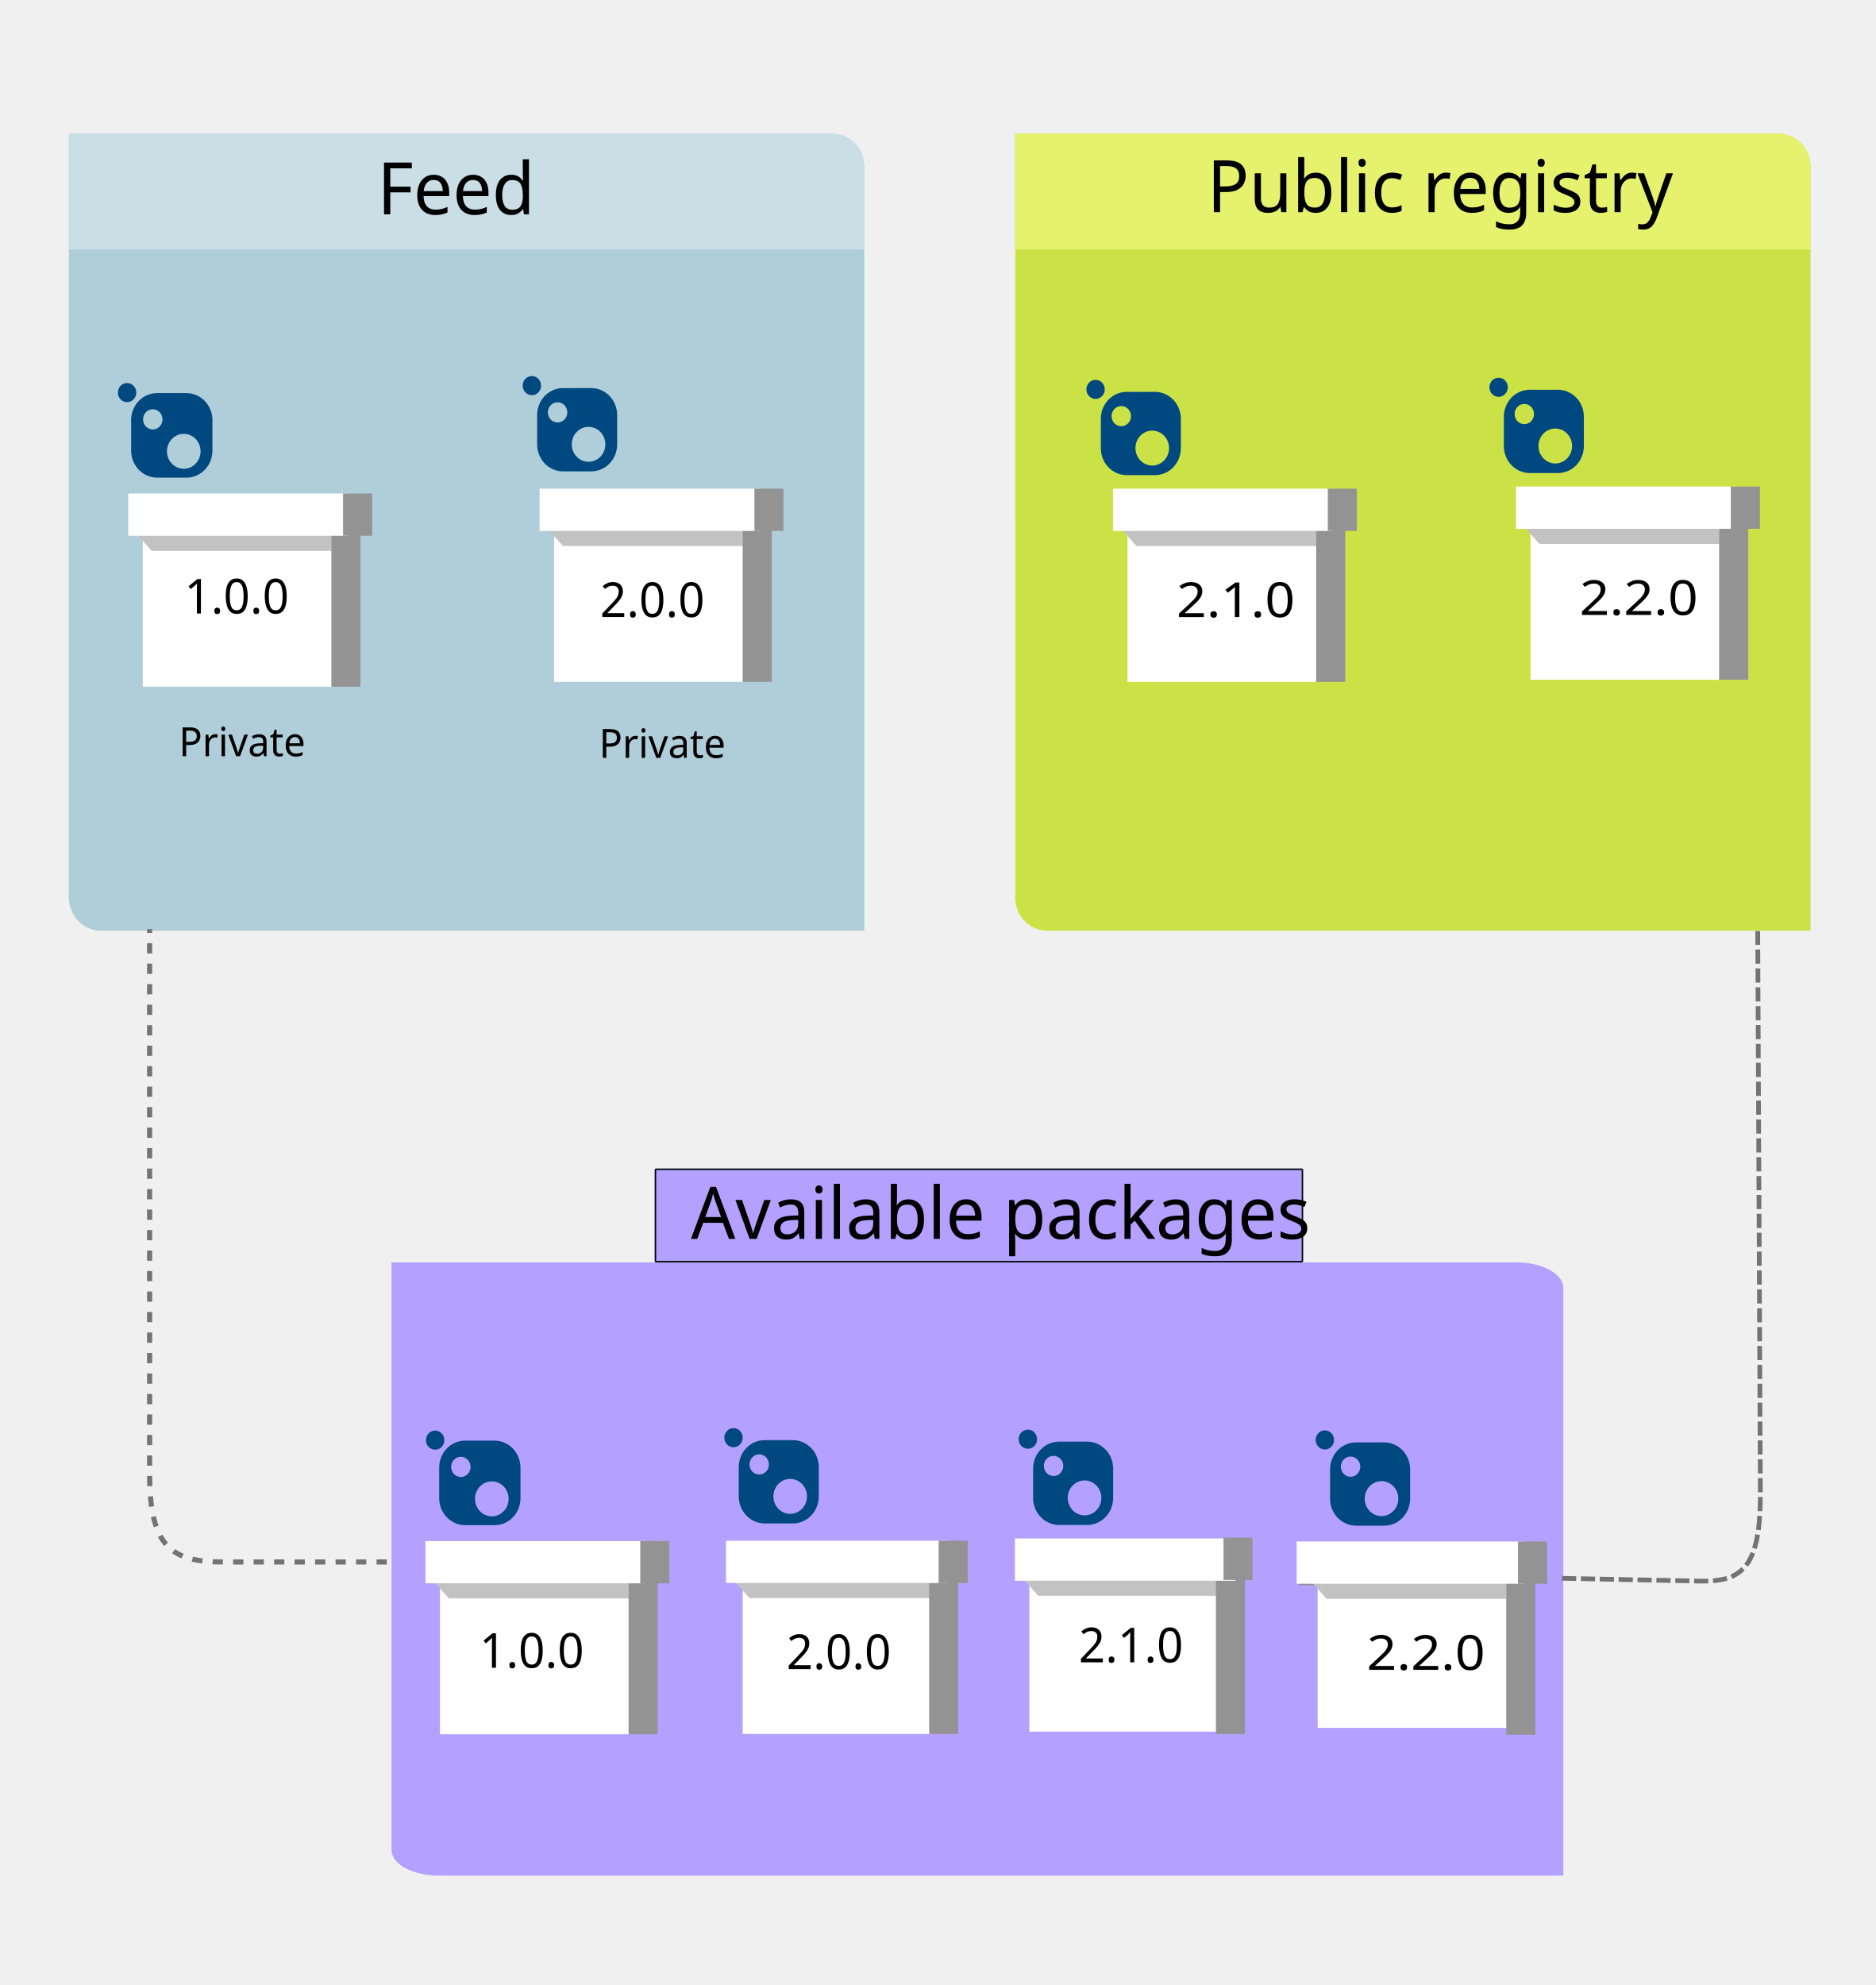
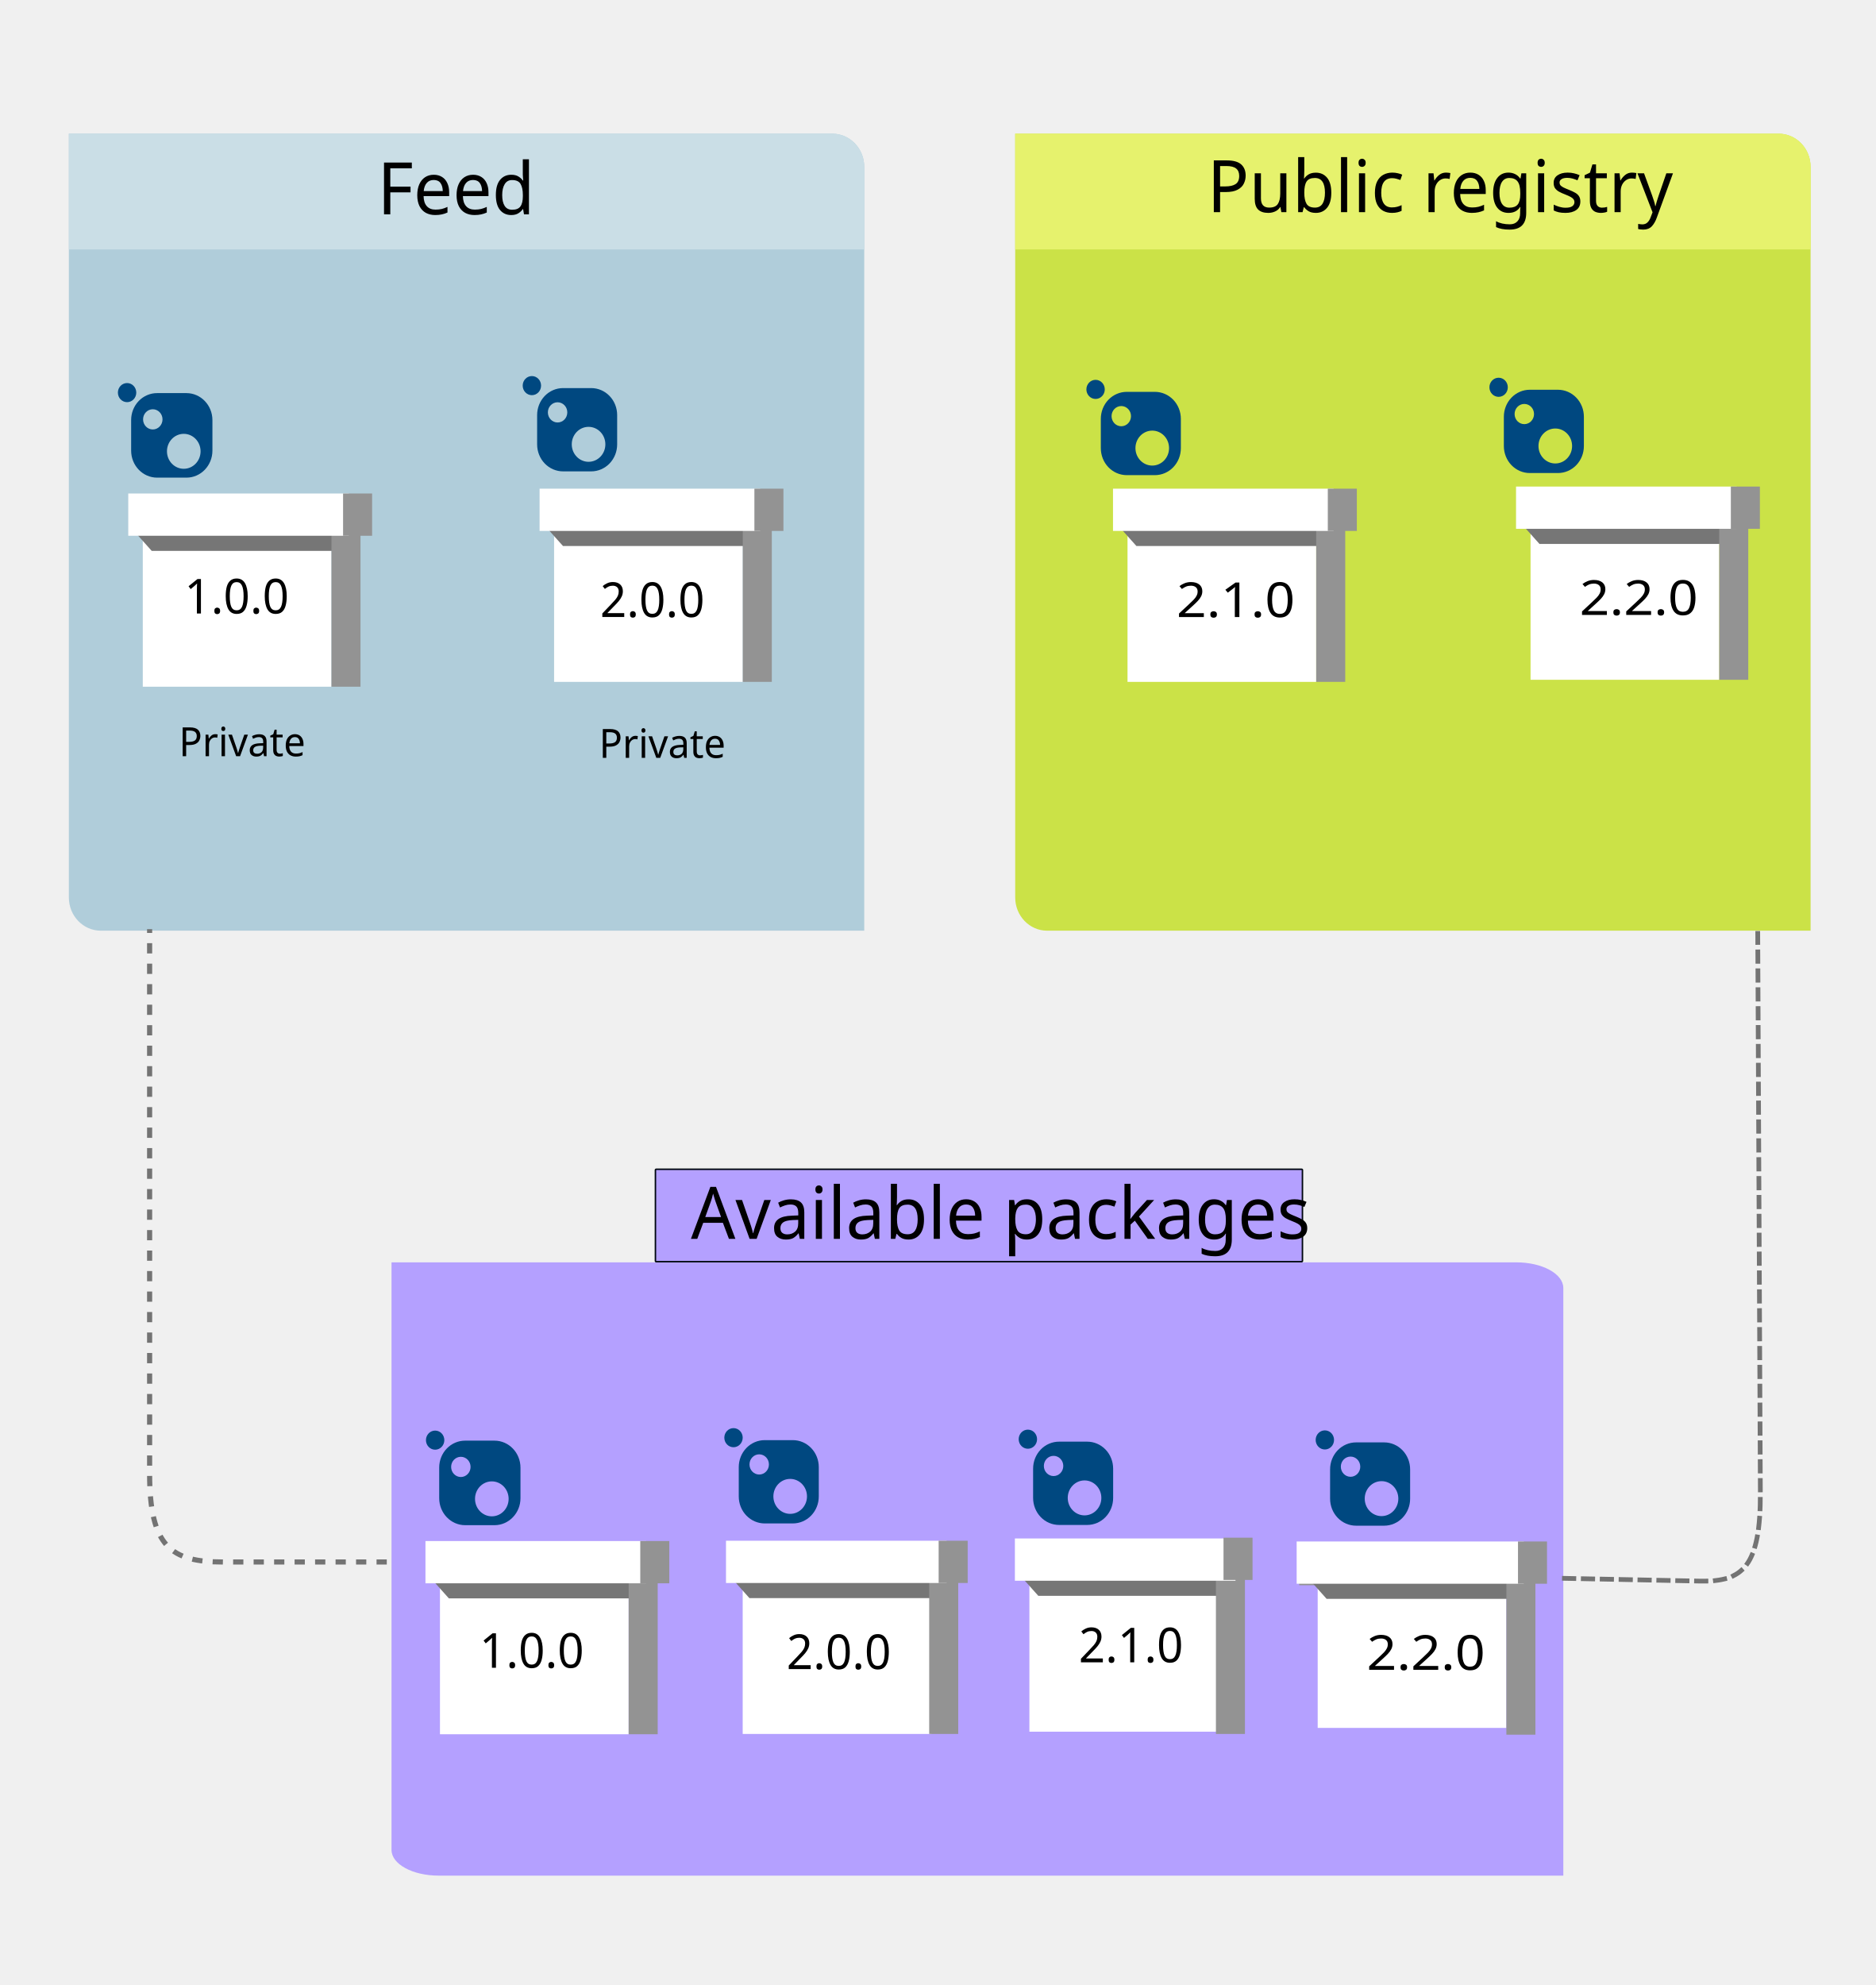
<svg xmlns="http://www.w3.org/2000/svg" xmlns:ns1="http://www.openswatchbook.org/uri/2009/osb" viewBox="0 0 463 490" version="1.1" id="svg5370" width="463" height="490">
  <defs id="defs5374">
    <linearGradient id="linearGradient13520" ns1:paint="solid">
      <stop style="stop-color:#f80000;stop-opacity:1;" offset="0" id="stop13518" />
    </linearGradient>
    <marker style="overflow:visible" id="marker7231" refX="0" refY="0" orient="auto">
      <path transform="matrix(-0.8,0,0,-0.8,-10,0)" style="fill:#000000;fill-opacity:1;fill-rule:evenodd;stroke:#000000;stroke-width:1pt;stroke-opacity:1" d="M 0,0 5,-5 -12.5,0 5,5 Z" id="path7229" />
    </marker>
    <marker style="overflow:visible" id="marker7013" refX="0" refY="0" orient="auto">
      <path transform="matrix(0.4,0,0,0.4,2.96,0.4)" style="fill:#000000;fill-opacity:1;fill-rule:evenodd;stroke:#000000;stroke-width:1pt;stroke-opacity:1" d="m -2.5,-1 c 0,2.76 -2.24,5 -5,5 -2.76,0 -5,-2.24 -5,-5 0,-2.76 2.24,-5 5,-5 2.76,0 5,2.24 5,5 z" id="path7011" />
    </marker>
    <marker style="overflow:visible" id="DotS" refX="0" refY="0" orient="auto">
      <path transform="matrix(0.2,0,0,0.2,1.48,0.2)" style="fill:#000000;fill-opacity:1;fill-rule:evenodd;stroke:#000000;stroke-width:1pt;stroke-opacity:1" d="m -2.5,-1 c 0,2.76 -2.24,5 -5,5 -2.76,0 -5,-2.24 -5,-5 0,-2.76 2.24,-5 5,-5 2.76,0 5,2.24 5,5 z" id="path6500" />
    </marker>
    <marker style="overflow:visible" id="DotM-6" refX="0" refY="0" orient="auto">
      <path transform="matrix(0.4,0,0,0.4,2.96,0.4)" style="fill:#000000;fill-opacity:1;fill-rule:evenodd;stroke:#000000;stroke-width:1pt;stroke-opacity:1" d="m -2.5,-1 c 0,2.76 -2.24,5 -5,5 -2.76,0 -5,-2.24 -5,-5 0,-2.76 2.24,-5 5,-5 2.76,0 5,2.24 5,5 z" id="path6497-2" />
    </marker>
    <marker style="overflow:visible" id="Arrow1Lend-1" refX="0" refY="0" orient="auto">
      <path transform="matrix(-0.8,0,0,-0.8,-10,0)" style="fill:#000000;fill-opacity:1;fill-rule:evenodd;stroke:#000000;stroke-width:1pt;stroke-opacity:1" d="M 0,0 5,-5 -12.5,0 5,5 Z" id="path6436-7" />
    </marker>
  </defs>
  <path d="M 250.633,33 H 439.117 A 7.883,8.198 0 0 1 447,41.198 V 229.742 H 258.517 a 7.883,8.198 0 0 1 -7.883,-8.198 z" fill="#cbe247" id="path4566" style="stroke-width:0.731" />
  <path d="m 17,33 h 188.483 a 7.883,8.198 0 0 1 7.883,8.198 V 229.742 H 24.883 A 7.883,8.198 0 0 1 17,221.544 Z" fill="#b0cdda" id="path4568" style="stroke-width:0.731" />
  <path d="M 213.367,61.567 V 41.198 A 7.883,8.198 0 0 0 205.483,33 H 17 v 28.567 z" fill="#cadee6" id="path4570" style="stroke-width:0.731" />
  <path d="M 447,61.567 V 41.198 A 7.883,8.198 0 0 0 439.117,33 H 250.633 v 28.567 z" fill="#e6f26d" id="path4572" style="stroke-width:0.731" />
  <text font-size="24" font-family="SegoeUI, Segoe UI" id="text4580" style="font-style:normal;font-variant:normal;font-weight:normal;font-stretch:normal;font-size:17.54px;font-family:SegoeUI, 'Segoe UI';-inkscape-font-specification:'SegoeUI, Segoe UI, Normal';font-variant-ligatures:normal;font-variant-caps:normal;font-variant-numeric:normal;font-variant-east-asian:normal;stroke-width:0.731" x="303.877" y="51.362" transform="scale(0.9806461,1.019736)">
    <tspan id="tspan5482" x="303.877" y="51.362" style="stroke-width:0.731">Public registry</tspan>
  </text>
  <path d="M 96.661,311.612 H 374.338 a 11.614,6.332 0 0 1 11.614,6.332 V 463 H 108.275 a 11.614,6.332 0 0 1 -11.614,-6.332 z" fill="#b4a0ff" id="path4600" style="stroke-width:0.78" />
  <path d="m 188.796,355.501 a 6.401,6.656 0 0 0 -6.413,6.674 v 7.212 a 6.401,6.656 0 0 0 6.413,6.674 h 6.932 a 6.402,6.657 0 0 0 6.414,-6.674 v -7.212 a 6.402,6.657 0 0 0 -6.414,-6.674 z m -1.362,3.503 a 2.399,2.494 0 0 1 0,4.988 v 0 a 2.399,2.494 0 0 1 0,-4.988 z m 7.645,6.066 a 4.149,4.314 0 1 1 -4.147,4.314 4.148,4.313 0 0 1 4.147,-4.314 z M 181.088,352.534 a 2.269,2.359 0 1 1 -2.268,2.359 2.268,2.359 0 0 1 2.268,-2.359 z" fill="#004880" id="path4820" style="stroke-width:0.731" />
  <rect x="187.567" y="179.066" width="0" height="0" fill="#447995" id="rect4872" style="stroke-width:0.731" />
  <path d="m 261.468,355.875 a 6.401,6.656 0 0 0 -6.413,6.674 v 7.212 a 6.401,6.656 0 0 0 6.413,6.674 h 6.932 a 6.402,6.657 0 0 0 6.414,-6.674 v -7.212 a 6.402,6.657 0 0 0 -6.414,-6.674 z m -1.362,3.503 a 2.399,2.494 0 0 1 0,4.988 v 0 a 2.399,2.494 0 0 1 0,-4.988 z m 7.645,6.066 a 4.149,4.314 0 1 1 -4.147,4.314 4.148,4.313 0 0 1 4.147,-4.314 z M 253.76,352.908 a 2.269,2.359 0 1 1 -2.268,2.359 2.268,2.359 0 0 1 2.268,-2.359 z" fill="#004880" id="path5178" style="stroke-width:0.731" />
  <rect x="183.356" y="386.294" width="46.583" height="41.733" fill="#ffffff" id="rect4584-5" style="stroke-width:0.731" />
-   <polygon points="123,130 54.499,130 60.069,136 123,136 " fill="#c2c2c2" id="polygon4586-2" transform="matrix(0.7166667,0,0,0.745234,141.9698,293.1393)" />
+   <polygon points="123,130 54.499,130 60.069,136 123,136 " fill="#767676" id="polygon4586-2" transform="matrix(0.7166667,0,0,0.745234,141.9698,293.1393)" />
  <rect x="229.403" y="386.294" width="7.167" height="41.733" fill="#939393" id="rect4588-9" style="stroke-width:0.731" />
  <rect x="179.236" y="380.332" width="54.467" height="10.433" fill="#ffffff" id="rect4590-5" style="stroke-width:0.731" />
  <rect x="231.734" y="380.332" width="7.167" height="10.433" fill="#939393" id="rect4592-7" style="stroke-width:0.731" />
  <rect x="254.139" y="385.736" width="46.583" height="41.733" fill="#ffffff" id="rect4584-5-8" style="stroke-width:0.731" />
-   <polygon points="123,130 54.499,130 60.069,136 123,136 " fill="#c2c2c2" id="polygon4586-2-8" transform="matrix(0.7166667,0,0,0.745234,213.2891,292.5817)" />
+   <polygon points="123,130 54.499,130 60.069,136 123,136 " fill="#767676" id="polygon4586-2-8" transform="matrix(0.7166667,0,0,0.745234,213.2891,292.5817)" />
  <rect x="300.186" y="388.524" width="7.167" height="39.503" fill="#939393" id="rect4588-9-4" style="stroke-width:0.711" />
  <rect x="250.556" y="379.774" width="54.467" height="10.433" fill="#ffffff" id="rect4590-5-7" style="stroke-width:0.731" />
  <rect x="320.749" y="380.889" width="7.167" height="10.433" fill="#939393" id="rect4592-7-7" style="stroke-width:0.731" />
  <text font-size="16px" font-family="SegoeUI, 'Segoe UI'" id="text5176" x="271.566" y="402.406" style="font-style:normal;font-variant:normal;font-weight:normal;font-stretch:normal;font-size:11.693px;font-family:SegoeUI, 'Segoe UI';-inkscape-font-specification:'SegoeUI, Segoe UI, Normal';font-variant-ligatures:normal;font-variant-caps:normal;font-variant-numeric:normal;font-variant-east-asian:normal;stroke-width:0.731" transform="scale(0.9806461,1.019736)">
    <tspan id="tspan13394" x="271.566" y="402.406" style="stroke-width:0.731">2.1.0</tspan>
  </text>
  <text font-size="16px" font-family="SegoeUI, 'Segoe UI'" id="text4644" x="198.006" y="404.041" style="font-style:normal;font-variant:normal;font-weight:normal;font-stretch:normal;font-size:11.693px;font-family:SegoeUI, 'Segoe UI';-inkscape-font-specification:'SegoeUI, Segoe UI, Normal';font-variant-ligatures:normal;font-variant-caps:normal;font-variant-numeric:normal;font-variant-east-asian:normal;stroke-width:0.731" transform="scale(0.9806461,1.019736)">
    <tspan id="tspan13392" x="198.006" y="404.041" style="stroke-width:0.731">2.0.0</tspan>
  </text>
  <path d="m 108.43,362.27 v 7.553 a 6.414,6.67 0 0 0 6.414,6.67 h 7.238 a 6.414,6.67 0 0 0 6.414,-6.67 v -7.523 a 6.418,6.674 0 0 0 -6.418,-6.674 h -7.235 a 6.391,6.645 0 0 0 -6.414,6.644 z m 5.345,-2.657 a 2.399,2.494 0 0 1 0,4.989 v 0 a 2.399,2.494 0 0 1 0,-4.989 z m 7.645,6.067 a 4.149,4.314 0 1 1 -4.147,4.314 4.148,4.313 0 0 1 4.147,-4.314 z m -13.993,-12.538 a 2.269,2.359 0 1 1 -2.268,2.359 2.268,2.358 0 0 1 2.268,-2.359 z" fill="#004880" id="path4598" style="stroke-width:0.731" />
  <rect x="108.62" y="386.369" width="46.583" height="41.733" fill="#ffffff" id="rect4584" style="stroke-width:0.731" />
-   <polygon points="60.069,136 123,136 123,130 54.499,130 " fill="#c2c2c2" id="polygon4586" transform="matrix(0.7166667,0,0,0.745234,67.77036,293.2147)" />
+   <polygon points="60.069,136 123,136 123,130 54.499,130 " fill="#767676" id="polygon4586" transform="matrix(0.7166667,0,0,0.745234,67.77036,293.2147)" />
  <rect x="155.204" y="386.369" width="7.167" height="41.733" fill="#939393" id="rect4588" style="stroke-width:0.731" />
  <rect x="105.037" y="380.407" width="54.467" height="10.433" fill="#ffffff" id="rect4590" style="stroke-width:0.731" />
  <rect x="158.07" y="380.407" width="7.167" height="10.433" fill="#939393" id="rect4592" style="stroke-width:0.731" />
  <text font-size="16px" font-family="SegoeUI, 'Segoe UI'" id="text4596" x="120.704" y="403.728" style="font-style:normal;font-variant:normal;font-weight:normal;font-stretch:normal;font-size:11.693px;font-family:SegoeUI, 'Segoe UI';-inkscape-font-specification:'SegoeUI, Segoe UI, Normal';font-variant-ligatures:normal;font-variant-caps:normal;font-variant-numeric:normal;font-variant-east-asian:normal;stroke-width:0.731" transform="scale(0.9806461,1.019736)">
    <tspan id="tspan13390" x="120.704" y="403.728" style="stroke-width:0.731">1.0.0</tspan>
  </text>
  <path d="m 139.019,95.799 a 6.401,6.656 0 0 0 -6.413,6.674 v 7.212 a 6.401,6.656 0 0 0 6.413,6.674 h 6.932 a 6.402,6.657 0 0 0 6.414,-6.674 v -7.212 a 6.402,6.657 0 0 0 -6.414,-6.674 z m -1.362,3.503 a 2.399,2.494 0 0 1 0,4.988 v 0 a 2.399,2.494 0 0 1 0,-4.988 z m 7.645,6.066 a 4.149,4.314 0 1 1 -4.147,4.314 4.148,4.313 0 0 1 4.147,-4.314 z M 131.311,92.832 a 2.269,2.359 0 1 1 -2.268,2.359 2.268,2.359 0 0 1 2.268,-2.359 z" fill="#004880" id="path4820-0" style="stroke-width:0.731" />
  <path d="m 278.184,96.73 a 6.401,6.656 0 0 0 -6.413,6.674 v 7.212 a 6.401,6.656 0 0 0 6.413,6.674 h 6.932 a 6.402,6.657 0 0 0 6.414,-6.674 v -7.212 a 6.402,6.657 0 0 0 -6.414,-6.674 z m -1.362,3.503 a 2.399,2.494 0 0 1 0,4.988 v 0 a 2.399,2.494 0 0 1 0,-4.988 z m 7.645,6.066 a 4.149,4.314 0 1 1 -4.147,4.314 4.148,4.313 0 0 1 4.147,-4.314 z M 270.476,93.763 a 2.269,2.359 0 1 1 -2.268,2.359 2.268,2.359 0 0 1 2.268,-2.359 z" fill="#004880" id="path5178-0" style="stroke-width:0.731" />
  <rect x="136.796" y="126.591" width="46.583" height="41.733" fill="#ffffff" id="rect4584-5-2" style="stroke-width:0.731" />
-   <polygon points="123,130 54.499,130 60.069,136 123,136 " fill="#c2c2c2" id="polygon4586-2-1" transform="matrix(0.7166667,0,0,0.745234,95.94641,33.43704)" />
+   <polygon points="123,130 54.499,130 60.069,136 123,136 " fill="#767676" id="polygon4586-2-1" transform="matrix(0.7166667,0,0,0.745234,95.94641,33.43704)" />
  <rect x="183.38" y="126.591" width="7.167" height="41.733" fill="#939393" id="rect4588-9-3" style="stroke-width:0.731" />
  <rect x="133.213" y="120.629" width="54.467" height="10.433" fill="#ffffff" id="rect4590-5-9" style="stroke-width:0.731" />
  <rect x="186.246" y="120.629" width="7.167" height="10.433" fill="#939393" id="rect4592-7-1" style="stroke-width:0.731" />
  <rect x="278.363" y="126.591" width="46.583" height="41.733" fill="#ffffff" id="rect4584-5-8-7" style="stroke-width:0.731" />
-   <polygon points="60.069,136 123,136 123,130 54.499,130 " fill="#c2c2c2" id="polygon4586-2-8-1" transform="matrix(0.7166667,0,0,0.745234,237.5125,33.43705)" />
+   <polygon points="60.069,136 123,136 123,130 54.499,130 " fill="#767676" id="polygon4586-2-8-1" transform="matrix(0.7166667,0,0,0.745234,237.5125,33.43705)" />
  <rect x="324.946" y="126.591" width="7.167" height="41.733" fill="#939393" id="rect4588-9-4-5" style="stroke-width:0.731" />
  <rect x="274.779" y="120.629" width="54.467" height="10.433" fill="#ffffff" id="rect4590-5-7-5" style="stroke-width:0.731" />
  <rect x="327.812" y="120.629" width="7.167" height="10.433" fill="#939393" id="rect4592-7-7-6" style="stroke-width:0.731" />
  <text font-size="16px" font-family="SegoeUI, 'Segoe UI'" id="text5176-0" x="278.278" y="158.982" style="font-style:normal;font-variant:normal;font-weight:normal;font-stretch:normal;font-size:12.445px;font-family:SegoeUI, 'Segoe UI';-inkscape-font-specification:'SegoeUI, Segoe UI, Normal';font-variant-ligatures:normal;font-variant-caps:normal;font-variant-numeric:normal;font-variant-east-asian:normal;stroke-width:0.778" transform="scale(1.043748,0.9580856)">
    <tspan id="tspan13384" x="278.278" y="158.982" style="stroke-width:0.778">2.1.0</tspan>
  </text>
  <text font-size="16px" font-family="SegoeUI, 'Segoe UI'" id="text4644-2" x="151.075" y="149.365" style="font-style:normal;font-variant:normal;font-weight:normal;font-stretch:normal;font-size:11.693px;font-family:SegoeUI, 'Segoe UI';-inkscape-font-specification:'SegoeUI, Segoe UI, Normal';font-variant-ligatures:normal;font-variant-caps:normal;font-variant-numeric:normal;font-variant-east-asian:normal;stroke-width:0.731" transform="scale(0.9806461,1.019736)">
    <tspan id="tspan13386" x="151.075" y="149.365" style="stroke-width:0.731">2.0.0</tspan>
  </text>
  <path d="m 32.377,103.683 v 7.553 a 6.414,6.67 0 0 0 6.414,6.67 h 7.238 a 6.414,6.67 0 0 0 6.414,-6.67 v -7.523 a 6.418,6.674 0 0 0 -6.418,-6.674 h -7.235 a 6.391,6.645 0 0 0 -6.414,6.644 z m 5.345,-2.657 a 2.399,2.494 0 0 1 0,4.989 v 0 a 2.399,2.494 0 0 1 0,-4.989 z m 7.645,6.067 a 4.149,4.314 0 1 1 -4.147,4.314 4.148,4.313 0 0 1 4.147,-4.314 z M 31.374,94.556 a 2.269,2.359 0 1 1 -2.268,2.359 2.268,2.358 0 0 1 2.268,-2.359 z" fill="#004880" id="path4598-4" style="stroke-width:0.731" />
  <rect x="35.249" y="127.782" width="46.583" height="41.733" fill="#ffffff" id="rect4584-9" style="stroke-width:0.731" />
-   <polygon points="123,130 54.499,130 60.069,136 123,136 " fill="#c2c2c2" id="polygon4586-3" transform="matrix(0.7166667,0,0,0.745234,-5.601037,34.62767)" />
+   <polygon points="123,130 54.499,130 60.069,136 123,136 " fill="#767676" id="polygon4586-3" transform="matrix(0.7166667,0,0,0.745234,-5.601037,34.62767)" />
  <rect x="81.832" y="127.782" width="7.167" height="41.733" fill="#939393" id="rect4588-3" style="stroke-width:0.731" />
  <rect x="31.666" y="121.82" width="54.467" height="10.433" fill="#ffffff" id="rect4590-8" style="stroke-width:0.731" />
  <rect x="84.699" y="121.82" width="7.167" height="10.433" fill="#939393" id="rect4592-5" style="stroke-width:0.731" />
  <text font-size="16px" font-family="SegoeUI, 'Segoe UI'" id="text4596-1" x="46.431" y="148.506" style="font-style:normal;font-variant:normal;font-weight:normal;font-stretch:normal;font-size:11.693px;font-family:SegoeUI, 'Segoe UI';-inkscape-font-specification:'SegoeUI, Segoe UI, Normal';font-variant-ligatures:normal;font-variant-caps:normal;font-variant-numeric:normal;font-variant-east-asian:normal;stroke-width:0.731" transform="scale(0.9806461,1.019736)">
    <tspan id="tspan13388" x="46.431" y="148.506" style="stroke-width:0.731">1.0.0</tspan>
  </text>
  <path d="M 95.49,385.581 H 55.035 c -12.775,0 -18.098,-3.755 -18.098,-21.781 V 229.356" fill="none" stroke="#737373" stroke-miterlimit="10" stroke-width="1.265" stroke-dasharray="2.529, 2.529" id="path13122" />
  <path d="m 386.221,389.616 33.496,0.681 c 10.578,0.215 14.967,-3.546 14.881,-22.03 l -0.646,-137.858" fill="none" stroke="#737373" stroke-miterlimit="10" stroke-width="1.73" stroke-dasharray="3.461, 3.461" id="path13122-7" style="stroke-width:1.165;stroke-linecap:square;stroke-linejoin:round;stroke-miterlimit:10;stroke-dasharray:2.33, 2.33;stroke-dashoffset:0;paint-order:markers stroke fill" />
  <path d="m 377.685,96.21 a 6.401,6.656 0 0 0 -6.413,6.674 v 7.212 a 6.401,6.656 0 0 0 6.413,6.674 h 6.932 a 6.402,6.657 0 0 0 6.414,-6.674 v -7.212 a 6.402,6.657 0 0 0 -6.414,-6.674 z m -1.362,3.503 a 2.399,2.494 0 0 1 0,4.988 v 0 a 2.399,2.494 0 0 1 0,-4.988 z m 7.645,6.066 a 4.149,4.314 0 1 1 -4.147,4.314 4.148,4.313 0 0 1 4.147,-4.314 z M 369.977,93.243 a 2.269,2.359 0 1 1 -2.268,2.359 2.268,2.359 0 0 1 2.268,-2.359 z" fill="#004880" id="path5178-0-9" style="stroke-width:0.731" />
  <rect x="377.864" y="126.071" width="46.583" height="41.733" fill="#ffffff" id="rect4584-5-8-7-9" style="stroke-width:0.731" />
-   <polygon points="60.069,136 123,136 123,130 54.499,130 " fill="#c2c2c2" id="polygon4586-2-8-1-6" transform="matrix(0.7166667,0,0,0.745234,337.0137,32.91714)" />
+   <polygon points="60.069,136 123,136 123,130 54.499,130 " fill="#767676" id="polygon4586-2-8-1-6" transform="matrix(0.7166667,0,0,0.745234,337.0137,32.91714)" />
  <rect x="424.447" y="126.071" width="7.167" height="41.733" fill="#939393" id="rect4588-9-4-5-6" style="stroke-width:0.731" />
  <rect x="374.28" y="120.109" width="54.467" height="10.433" fill="#ffffff" id="rect4590-5-7-5-7" style="stroke-width:0.731" />
  <rect x="427.314" y="120.109" width="7.167" height="10.433" fill="#939393" id="rect4592-7-7-6-1" style="stroke-width:0.731" />
  <text font-size="16px" font-family="SegoeUI, 'Segoe UI'" id="text5176-0-8" x="373.609" y="158.439" style="font-style:normal;font-variant:normal;font-weight:normal;font-stretch:normal;font-size:12.445px;font-family:SegoeUI, 'Segoe UI';-inkscape-font-specification:'SegoeUI, Segoe UI, Normal';font-variant-ligatures:normal;font-variant-caps:normal;font-variant-numeric:normal;font-variant-east-asian:normal;stroke-width:0.778" transform="scale(1.043748,0.9580856)">
    <tspan id="tspan13444" x="373.609" y="158.439" style="stroke-width:0.778">2.2.0</tspan>
  </text>
  <path d="m 334.787,356.057 a 6.401,6.656 0 0 0 -6.413,6.674 v 7.212 a 6.401,6.656 0 0 0 6.413,6.674 h 6.932 a 6.402,6.657 0 0 0 6.414,-6.674 v -7.212 a 6.402,6.657 0 0 0 -6.414,-6.674 z m -1.362,3.503 a 2.399,2.494 0 0 1 0,4.988 v 0 a 2.399,2.494 0 0 1 0,-4.988 z m 7.645,6.066 a 4.149,4.314 0 1 1 -4.147,4.314 4.148,4.313 0 0 1 4.147,-4.314 z m -13.991,-12.536 a 2.269,2.359 0 1 1 -2.268,2.359 2.268,2.359 0 0 1 2.268,-2.359 z" fill="#004880" id="path5178-0-9-9" style="stroke-width:0.731" />
  <rect x="325.313" y="386.475" width="46.583" height="40.06" fill="#ffffff" id="rect4584-5-8-7-9-3" style="stroke-width:0.716" />
-   <polygon points="123,136 123,130 54.499,130 60.069,136 " fill="#c2c2c2" id="polygon4586-2-8-1-6-4" transform="matrix(0.7166667,0,0,0.745234,284.4626,293.3212)" />
+   <polygon points="123,136 123,130 54.499,130 60.069,136 " fill="#767676" id="polygon4586-2-8-1-6-4" transform="matrix(0.7166667,0,0,0.745234,284.4626,293.3212)" />
  <rect x="371.896" y="386.475" width="7.167" height="41.733" fill="#939393" id="rect4588-9-4-5-6-4" style="stroke-width:0.731" />
  <rect x="320.121" y="380.514" width="56.075" height="10.433" fill="#ffffff" id="rect4590-5-7-5-7-8" style="stroke-width:0.742" />
  <rect x="374.763" y="380.514" width="7.167" height="10.433" fill="#939393" id="rect4592-7-7-6-1-0" style="stroke-width:0.731" />
  <text font-size="16px" font-family="SegoeUI, 'Segoe UI'" id="text5176-0-8-4" x="323.26" y="430.236" style="font-style:normal;font-variant:normal;font-weight:normal;font-stretch:normal;font-size:12.445px;font-family:SegoeUI, 'Segoe UI';-inkscape-font-specification:'SegoeUI, Segoe UI, Normal';font-variant-ligatures:normal;font-variant-caps:normal;font-variant-numeric:normal;font-variant-east-asian:normal;stroke-width:0.778" transform="scale(1.043748,0.9580856)">
    <tspan id="tspan13444-0" x="323.26" y="430.236" style="stroke-width:0.778">2.2.0</tspan>
  </text>
  <rect x="302.061" y="379.578" width="7.167" height="10.433" fill="#939393" id="rect4592-7-7-6-1-0-0" style="stroke-width:0.731" />
  <text font-size="24px" font-family="SegoeUI, 'Segoe UI'" id="text4578-0" x="45.037" y="183.054" style="font-style:normal;font-variant:normal;font-weight:normal;font-stretch:normal;font-size:9.744px;font-family:SegoeUI, 'Segoe UI';-inkscape-font-specification:'SegoeUI, Segoe UI, Normal';font-variant-ligatures:normal;font-variant-caps:normal;font-variant-numeric:normal;font-variant-east-asian:normal;stroke-width:0.219;stroke-miterlimit:7;stroke-dasharray:none" transform="scale(0.9806461,1.019736)">
    <tspan id="tspan13704" x="45.037" y="183.054" style="stroke-width:0.219">Private</tspan>
  </text>
  <text font-size="24px" font-family="SegoeUI, 'Segoe UI'" id="text4578-0-8" x="150.81" y="183.45" style="font-style:normal;font-variant:normal;font-weight:normal;font-stretch:normal;font-size:9.744px;font-family:SegoeUI, 'Segoe UI';-inkscape-font-specification:'SegoeUI, Segoe UI, Normal';font-variant-ligatures:normal;font-variant-caps:normal;font-variant-numeric:normal;font-variant-east-asian:normal;stroke-width:0.219;stroke-miterlimit:7;stroke-dasharray:none" transform="scale(0.9806461,1.019736)">
    <tspan id="tspan14102" x="150.81" y="183.45" style="stroke-width:0.219">Private</tspan>
  </text>
  <text transform="scale(0.9806461,1.019736)" font-size="17.54px" font-family="SegoeUI, 'Segoe UI'" id="text4578" x="94.975" y="51.882" style="font-style:normal;font-variant:normal;font-weight:normal;font-stretch:normal;font-size:17.54px;font-family:SegoeUI, 'Segoe UI';-inkscape-font-specification:'SegoeUI, Segoe UI, Normal';font-variant-ligatures:normal;font-variant-caps:normal;font-variant-numeric:normal;font-variant-east-asian:normal;stroke-width:0.731;stroke-miterlimit:4;stroke-dasharray:none">
    <tspan id="tspan963" x="94.975" y="51.882">Feed</tspan>
  </text>
  <rect style="opacity:0.998;fill:#b4a0ff;fill-opacity:1;stroke:#00070f;stroke-width:0.74;stroke-linecap:square;stroke-linejoin:round;stroke-miterlimit:4;stroke-dasharray:none;paint-order:markers stroke fill" id="rect964" width="159.366" height="22.438" x="161.997" y="288.823" />
  <text transform="scale(0.9806461,1.019736)" font-size="17.54px" font-family="SegoeUI, 'Segoe UI'" id="text4578-3" x="173.945" y="299.89" style="font-style:normal;font-variant:normal;font-weight:normal;font-stretch:normal;font-size:17.54px;font-family:SegoeUI, 'Segoe UI';-inkscape-font-specification:'SegoeUI, Segoe UI, Normal';font-variant-ligatures:normal;font-variant-caps:normal;font-variant-numeric:normal;font-variant-east-asian:normal;stroke-width:0.731;stroke-miterlimit:4;stroke-dasharray:none">
    <tspan id="tspan989" x="173.945" y="299.89">Available packages</tspan>
  </text>
</svg>
